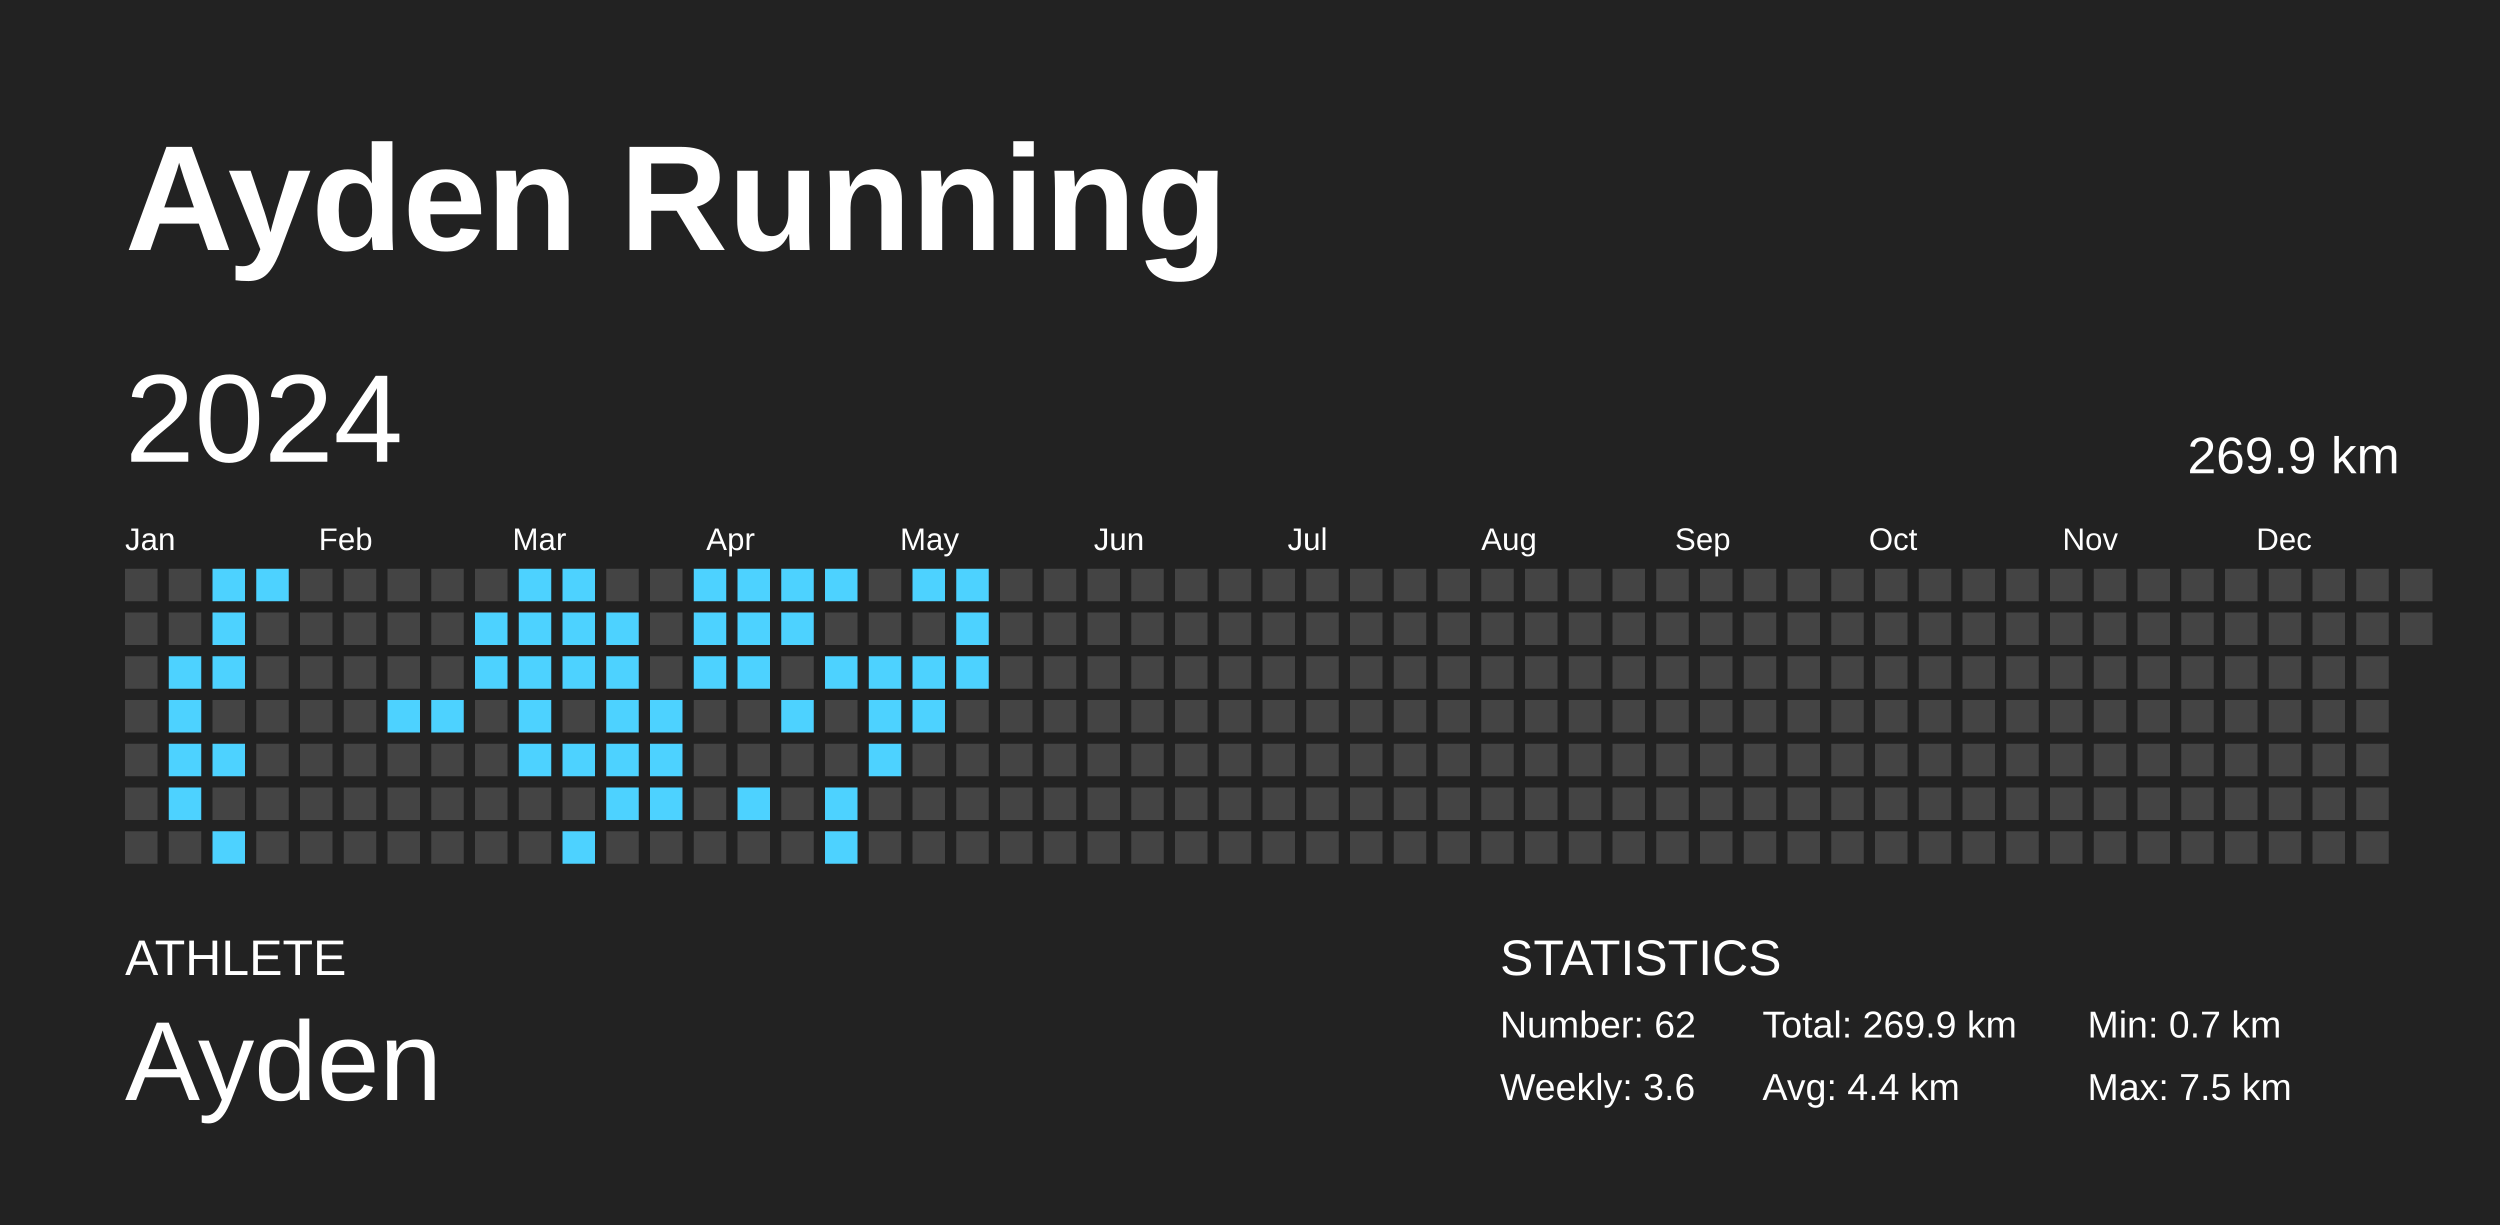
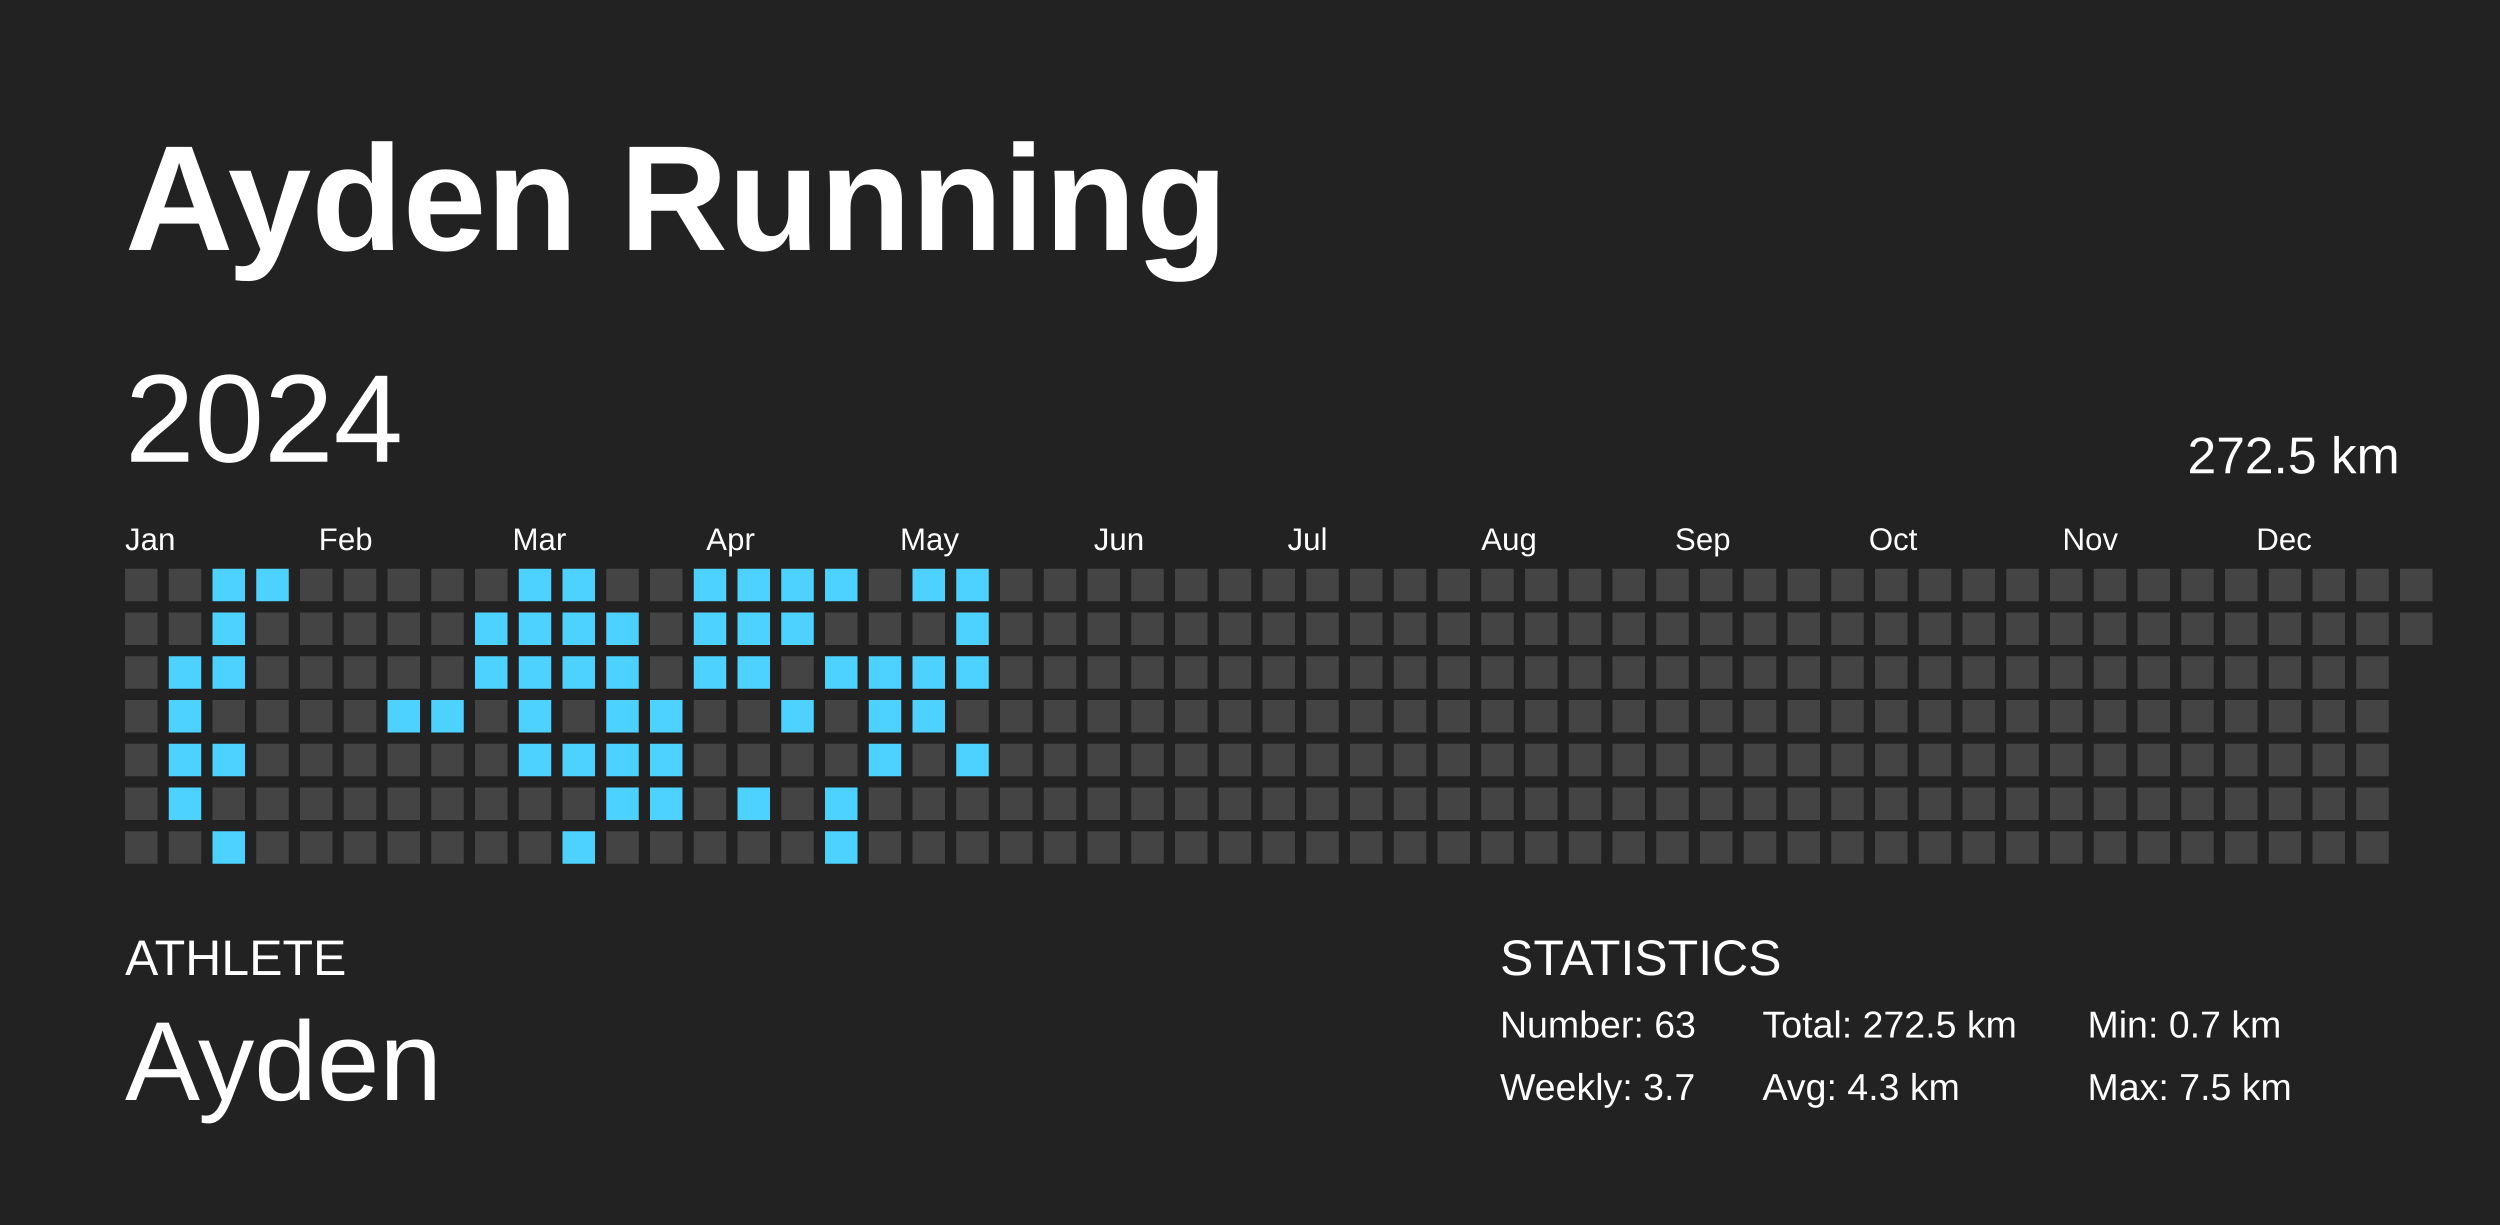
<svg xmlns="http://www.w3.org/2000/svg" baseProfile="full" height="98mm" version="1.1" viewBox="0,0,200,98" width="200mm">
  <defs />
  <rect fill="#222222" height="98" width="200" x="0" y="0" />
  <text fill="#FFFFFF" style="font-size:12px; font-family:Arial; font-weight:bold;" x="10" y="20">Ayden Running</text>
  <text fill="#FFFFFF" style="font-size:4px; font-family:Arial" x="10" y="78">ATHLETE</text>
  <text fill="#FFFFFF" style="font-size:9px; font-family:Arial" x="10" y="88">Ayden</text>
  <text fill="#FFFFFF" style="font-size:4px; font-family:Arial" x="120" y="78">STATISTICS</text>
-   <text fill="#FFFFFF" style="font-size:3px; font-family:Arial" x="120" y="83">Number: 62</text>
-   <text fill="#FFFFFF" style="font-size:3px; font-family:Arial" x="120" y="88">Weekly: 3.6</text>
-   <text fill="#FFFFFF" style="font-size:3px; font-family:Arial" x="141" y="83">Total: 269.9 km</text>
-   <text fill="#FFFFFF" style="font-size:3px; font-family:Arial" x="141" y="88">Avg: 4.4 km</text>
+   <text fill="#FFFFFF" style="font-size:3px; font-family:Arial" x="120" y="83">Number: 63</text>
+   <text fill="#FFFFFF" style="font-size:3px; font-family:Arial" x="120" y="88">Weekly: 3.7</text>
+   <text fill="#FFFFFF" style="font-size:3px; font-family:Arial" x="141" y="83">Total: 272.5 km</text>
+   <text fill="#FFFFFF" style="font-size:3px; font-family:Arial" x="141" y="88">Avg: 4.3 km</text>
  <text fill="#FFFFFF" style="font-size:3px; font-family:Arial" x="167" y="83">Min: 0.7 km</text>
  <text fill="#FFFFFF" style="font-size:3px; font-family:Arial" x="167" y="88">Max: 7.5 km</text>
  <text dominant-baseline="hanging" fill="#FFFFFF" style="font-size:10.0px; font-family:Arial;" x="10" y="30">2024</text>
-   <text dominant-baseline="hanging" fill="#FFFFFF" style="font-size:4.125px; font-family:Arial;" x="175" y="35">269.9 km</text>
+   <text dominant-baseline="hanging" fill="#FFFFFF" style="font-size:4.125px; font-family:Arial;" x="175" y="35">272.5 km</text>
  <text fill="#FFFFFF" style="font-size:2.5px; font-family:Arial" x="10.0" y="44">Jan</text>
  <text fill="#FFFFFF" style="font-size:2.5px; font-family:Arial" x="25.5" y="44">Feb</text>
  <text fill="#FFFFFF" style="font-size:2.5px; font-family:Arial" x="41.0" y="44">Mar</text>
  <text fill="#FFFFFF" style="font-size:2.5px; font-family:Arial" x="56.5" y="44">Apr</text>
  <text fill="#FFFFFF" style="font-size:2.5px; font-family:Arial" x="72.0" y="44">May</text>
  <text fill="#FFFFFF" style="font-size:2.5px; font-family:Arial" x="87.5" y="44">Jun</text>
  <text fill="#FFFFFF" style="font-size:2.5px; font-family:Arial" x="103.0" y="44">Jul</text>
  <text fill="#FFFFFF" style="font-size:2.5px; font-family:Arial" x="118.5" y="44">Aug</text>
  <text fill="#FFFFFF" style="font-size:2.5px; font-family:Arial" x="134.0" y="44">Sep</text>
  <text fill="#FFFFFF" style="font-size:2.5px; font-family:Arial" x="149.5" y="44">Oct</text>
  <text fill="#FFFFFF" style="font-size:2.5px; font-family:Arial" x="165.0" y="44">Nov</text>
  <text fill="#FFFFFF" style="font-size:2.5px; font-family:Arial" x="180.5" y="44">Dec</text>
  <rect fill="#444444" height="2.6" width="2.6" x="10.0" y="45.5" />
  <rect fill="#444444" height="2.6" width="2.6" x="10.0" y="49.0" />
  <rect fill="#444444" height="2.6" width="2.6" x="10.0" y="52.5" />
  <rect fill="#444444" height="2.6" width="2.6" x="10.0" y="56.0" />
  <rect fill="#444444" height="2.6" width="2.6" x="10.0" y="59.5" />
  <rect fill="#444444" height="2.6" width="2.6" x="10.0" y="63.0" />
  <rect fill="#444444" height="2.6" width="2.6" x="10.0" y="66.5" />
  <rect fill="#444444" height="2.6" width="2.6" x="13.5" y="45.5" />
  <rect fill="#444444" height="2.6" width="2.6" x="13.5" y="49.0" />
  <rect fill="#4dd2ff" height="2.6" width="2.6" x="13.5" y="52.5" />
  <rect fill="#4dd2ff" height="2.6" width="2.6" x="13.5" y="56.0" />
  <rect fill="#4dd2ff" height="2.6" width="2.6" x="13.5" y="59.5" />
  <rect fill="#4dd2ff" height="2.6" width="2.6" x="13.5" y="63.0" />
  <rect fill="#444444" height="2.6" width="2.6" x="13.5" y="66.5" />
  <rect fill="#4dd2ff" height="2.6" width="2.6" x="17.0" y="45.5" />
  <rect fill="#4dd2ff" height="2.6" width="2.6" x="17.0" y="49.0" />
  <rect fill="#4dd2ff" height="2.6" width="2.6" x="17.0" y="52.5" />
  <rect fill="#444444" height="2.6" width="2.6" x="17.0" y="56.0" />
  <rect fill="#4dd2ff" height="2.6" width="2.6" x="17.0" y="59.5" />
  <rect fill="#444444" height="2.6" width="2.6" x="17.0" y="63.0" />
  <rect fill="#4dd2ff" height="2.6" width="2.6" x="17.0" y="66.5" />
  <rect fill="#4dd2ff" height="2.6" width="2.6" x="20.5" y="45.5" />
  <rect fill="#444444" height="2.6" width="2.6" x="20.5" y="49.0" />
  <rect fill="#444444" height="2.6" width="2.6" x="20.5" y="52.5" />
  <rect fill="#444444" height="2.6" width="2.6" x="20.5" y="56.0" />
  <rect fill="#444444" height="2.6" width="2.6" x="20.5" y="59.5" />
  <rect fill="#444444" height="2.6" width="2.6" x="20.5" y="63.0" />
  <rect fill="#444444" height="2.6" width="2.6" x="20.5" y="66.5" />
  <rect fill="#444444" height="2.6" width="2.6" x="24.0" y="45.5" />
  <rect fill="#444444" height="2.6" width="2.6" x="24.0" y="49.0" />
  <rect fill="#444444" height="2.6" width="2.6" x="24.0" y="52.5" />
  <rect fill="#444444" height="2.6" width="2.6" x="24.0" y="56.0" />
  <rect fill="#444444" height="2.6" width="2.6" x="24.0" y="59.5" />
  <rect fill="#444444" height="2.6" width="2.6" x="24.0" y="63.0" />
  <rect fill="#444444" height="2.6" width="2.6" x="24.0" y="66.5" />
  <rect fill="#444444" height="2.6" width="2.6" x="27.5" y="45.5" />
  <rect fill="#444444" height="2.6" width="2.6" x="27.5" y="49.0" />
  <rect fill="#444444" height="2.6" width="2.6" x="27.5" y="52.5" />
  <rect fill="#444444" height="2.6" width="2.6" x="27.5" y="56.0" />
  <rect fill="#444444" height="2.6" width="2.6" x="27.5" y="59.5" />
  <rect fill="#444444" height="2.6" width="2.6" x="27.5" y="63.0" />
  <rect fill="#444444" height="2.6" width="2.6" x="27.5" y="66.5" />
  <rect fill="#444444" height="2.6" width="2.6" x="31.0" y="45.5" />
  <rect fill="#444444" height="2.6" width="2.6" x="31.0" y="49.0" />
  <rect fill="#444444" height="2.6" width="2.6" x="31.0" y="52.5" />
  <rect fill="#4dd2ff" height="2.6" width="2.6" x="31.0" y="56.0" />
  <rect fill="#444444" height="2.6" width="2.6" x="31.0" y="59.5" />
  <rect fill="#444444" height="2.6" width="2.6" x="31.0" y="63.0" />
  <rect fill="#444444" height="2.6" width="2.6" x="31.0" y="66.5" />
  <rect fill="#444444" height="2.6" width="2.6" x="34.5" y="45.5" />
  <rect fill="#444444" height="2.6" width="2.6" x="34.5" y="49.0" />
  <rect fill="#444444" height="2.6" width="2.6" x="34.5" y="52.5" />
  <rect fill="#4dd2ff" height="2.6" width="2.6" x="34.5" y="56.0" />
  <rect fill="#444444" height="2.6" width="2.6" x="34.5" y="59.5" />
  <rect fill="#444444" height="2.6" width="2.6" x="34.5" y="63.0" />
  <rect fill="#444444" height="2.6" width="2.6" x="34.5" y="66.5" />
  <rect fill="#444444" height="2.6" width="2.6" x="38.0" y="45.5" />
  <rect fill="#4dd2ff" height="2.6" width="2.6" x="38.0" y="49.0" />
  <rect fill="#4dd2ff" height="2.6" width="2.6" x="38.0" y="52.5" />
  <rect fill="#444444" height="2.6" width="2.6" x="38.0" y="56.0" />
  <rect fill="#444444" height="2.6" width="2.6" x="38.0" y="59.5" />
  <rect fill="#444444" height="2.6" width="2.6" x="38.0" y="63.0" />
  <rect fill="#444444" height="2.6" width="2.6" x="38.0" y="66.5" />
  <rect fill="#4dd2ff" height="2.6" width="2.6" x="41.5" y="45.5" />
  <rect fill="#4dd2ff" height="2.6" width="2.6" x="41.5" y="49.0" />
  <rect fill="#4dd2ff" height="2.6" width="2.6" x="41.5" y="52.5" />
  <rect fill="#4dd2ff" height="2.6" width="2.6" x="41.5" y="56.0" />
  <rect fill="#4dd2ff" height="2.6" width="2.6" x="41.5" y="59.5" />
  <rect fill="#444444" height="2.6" width="2.6" x="41.5" y="63.0" />
  <rect fill="#444444" height="2.6" width="2.6" x="41.5" y="66.5" />
  <rect fill="#4dd2ff" height="2.6" width="2.6" x="45.0" y="45.5" />
  <rect fill="#4dd2ff" height="2.6" width="2.6" x="45.0" y="49.0" />
  <rect fill="#4dd2ff" height="2.6" width="2.6" x="45.0" y="52.5" />
  <rect fill="#444444" height="2.6" width="2.6" x="45.0" y="56.0" />
  <rect fill="#4dd2ff" height="2.6" width="2.6" x="45.0" y="59.5" />
  <rect fill="#444444" height="2.6" width="2.6" x="45.0" y="63.0" />
  <rect fill="#4dd2ff" height="2.6" width="2.6" x="45.0" y="66.5" />
  <rect fill="#444444" height="2.6" width="2.6" x="48.5" y="45.5" />
  <rect fill="#4dd2ff" height="2.6" width="2.6" x="48.5" y="49.0" />
  <rect fill="#4dd2ff" height="2.6" width="2.6" x="48.5" y="52.5" />
  <rect fill="#4dd2ff" height="2.6" width="2.6" x="48.5" y="56.0" />
  <rect fill="#4dd2ff" height="2.6" width="2.6" x="48.5" y="59.5" />
  <rect fill="#4dd2ff" height="2.6" width="2.6" x="48.5" y="63.0" />
  <rect fill="#444444" height="2.6" width="2.6" x="48.5" y="66.5" />
  <rect fill="#444444" height="2.6" width="2.6" x="52.0" y="45.5" />
  <rect fill="#444444" height="2.6" width="2.6" x="52.0" y="49.0" />
  <rect fill="#444444" height="2.6" width="2.6" x="52.0" y="52.5" />
  <rect fill="#4dd2ff" height="2.6" width="2.6" x="52.0" y="56.0" />
  <rect fill="#4dd2ff" height="2.6" width="2.6" x="52.0" y="59.5" />
  <rect fill="#4dd2ff" height="2.6" width="2.6" x="52.0" y="63.0" />
  <rect fill="#444444" height="2.6" width="2.6" x="52.0" y="66.5" />
  <rect fill="#4dd2ff" height="2.6" width="2.6" x="55.5" y="45.5" />
  <rect fill="#4dd2ff" height="2.6" width="2.6" x="55.5" y="49.0" />
  <rect fill="#4dd2ff" height="2.6" width="2.6" x="55.5" y="52.5" />
  <rect fill="#444444" height="2.6" width="2.6" x="55.5" y="56.0" />
  <rect fill="#444444" height="2.6" width="2.6" x="55.5" y="59.5" />
  <rect fill="#444444" height="2.6" width="2.6" x="55.5" y="63.0" />
  <rect fill="#444444" height="2.6" width="2.6" x="55.5" y="66.5" />
  <rect fill="#4dd2ff" height="2.6" width="2.6" x="59.0" y="45.5" />
  <rect fill="#4dd2ff" height="2.6" width="2.6" x="59.0" y="49.0" />
  <rect fill="#4dd2ff" height="2.6" width="2.6" x="59.0" y="52.5" />
  <rect fill="#444444" height="2.6" width="2.6" x="59.0" y="56.0" />
  <rect fill="#444444" height="2.6" width="2.6" x="59.0" y="59.5" />
  <rect fill="#4dd2ff" height="2.6" width="2.6" x="59.0" y="63.0" />
  <rect fill="#444444" height="2.6" width="2.6" x="59.0" y="66.5" />
  <rect fill="#4dd2ff" height="2.6" width="2.6" x="62.5" y="45.5" />
  <rect fill="#4dd2ff" height="2.6" width="2.6" x="62.5" y="49.0" />
  <rect fill="#444444" height="2.6" width="2.6" x="62.5" y="52.5" />
  <rect fill="#4dd2ff" height="2.6" width="2.6" x="62.5" y="56.0" />
  <rect fill="#444444" height="2.6" width="2.6" x="62.5" y="59.5" />
  <rect fill="#444444" height="2.6" width="2.6" x="62.5" y="63.0" />
  <rect fill="#444444" height="2.6" width="2.6" x="62.5" y="66.5" />
  <rect fill="#4dd2ff" height="2.6" width="2.6" x="66.0" y="45.5" />
  <rect fill="#444444" height="2.6" width="2.6" x="66.0" y="49.0" />
  <rect fill="#4dd2ff" height="2.6" width="2.6" x="66.0" y="52.5" />
  <rect fill="#444444" height="2.6" width="2.6" x="66.0" y="56.0" />
  <rect fill="#444444" height="2.6" width="2.6" x="66.0" y="59.5" />
  <rect fill="#4dd2ff" height="2.6" width="2.6" x="66.0" y="63.0" />
  <rect fill="#4dd2ff" height="2.6" width="2.6" x="66.0" y="66.5" />
  <rect fill="#444444" height="2.6" width="2.6" x="69.5" y="45.5" />
  <rect fill="#444444" height="2.6" width="2.6" x="69.5" y="49.0" />
  <rect fill="#4dd2ff" height="2.6" width="2.6" x="69.5" y="52.5" />
  <rect fill="#4dd2ff" height="2.6" width="2.6" x="69.5" y="56.0" />
  <rect fill="#4dd2ff" height="2.6" width="2.6" x="69.5" y="59.5" />
  <rect fill="#444444" height="2.6" width="2.6" x="69.5" y="63.0" />
  <rect fill="#444444" height="2.6" width="2.6" x="69.5" y="66.5" />
  <rect fill="#4dd2ff" height="2.6" width="2.6" x="73.0" y="45.5" />
  <rect fill="#444444" height="2.6" width="2.6" x="73.0" y="49.0" />
  <rect fill="#4dd2ff" height="2.6" width="2.6" x="73.0" y="52.5" />
  <rect fill="#4dd2ff" height="2.6" width="2.6" x="73.0" y="56.0" />
  <rect fill="#444444" height="2.6" width="2.6" x="73.0" y="59.5" />
  <rect fill="#444444" height="2.6" width="2.6" x="73.0" y="63.0" />
  <rect fill="#444444" height="2.6" width="2.6" x="73.0" y="66.5" />
  <rect fill="#4dd2ff" height="2.6" width="2.6" x="76.5" y="45.5" />
  <rect fill="#4dd2ff" height="2.6" width="2.6" x="76.5" y="49.0" />
  <rect fill="#4dd2ff" height="2.6" width="2.6" x="76.5" y="52.5" />
  <rect fill="#444444" height="2.6" width="2.6" x="76.5" y="56.0" />
-   <rect fill="#444444" height="2.6" width="2.6" x="76.5" y="59.5" />
+   <rect fill="#4dd2ff" height="2.6" width="2.6" x="76.5" y="59.5" />
  <rect fill="#444444" height="2.6" width="2.6" x="76.5" y="63.0" />
  <rect fill="#444444" height="2.6" width="2.6" x="76.5" y="66.5" />
  <rect fill="#444444" height="2.6" width="2.6" x="80.0" y="45.5" />
  <rect fill="#444444" height="2.6" width="2.6" x="80.0" y="49.0" />
  <rect fill="#444444" height="2.6" width="2.6" x="80.0" y="52.5" />
  <rect fill="#444444" height="2.6" width="2.6" x="80.0" y="56.0" />
  <rect fill="#444444" height="2.6" width="2.6" x="80.0" y="59.5" />
  <rect fill="#444444" height="2.6" width="2.6" x="80.0" y="63.0" />
  <rect fill="#444444" height="2.6" width="2.6" x="80.0" y="66.5" />
  <rect fill="#444444" height="2.6" width="2.6" x="83.5" y="45.5" />
  <rect fill="#444444" height="2.6" width="2.6" x="83.5" y="49.0" />
  <rect fill="#444444" height="2.6" width="2.6" x="83.5" y="52.5" />
  <rect fill="#444444" height="2.6" width="2.6" x="83.5" y="56.0" />
  <rect fill="#444444" height="2.6" width="2.6" x="83.5" y="59.5" />
  <rect fill="#444444" height="2.6" width="2.6" x="83.5" y="63.0" />
  <rect fill="#444444" height="2.6" width="2.6" x="83.5" y="66.5" />
  <rect fill="#444444" height="2.6" width="2.6" x="87.0" y="45.5" />
  <rect fill="#444444" height="2.6" width="2.6" x="87.0" y="49.0" />
  <rect fill="#444444" height="2.6" width="2.6" x="87.0" y="52.5" />
  <rect fill="#444444" height="2.6" width="2.6" x="87.0" y="56.0" />
  <rect fill="#444444" height="2.6" width="2.6" x="87.0" y="59.5" />
  <rect fill="#444444" height="2.6" width="2.6" x="87.0" y="63.0" />
  <rect fill="#444444" height="2.6" width="2.6" x="87.0" y="66.5" />
  <rect fill="#444444" height="2.6" width="2.6" x="90.5" y="45.5" />
  <rect fill="#444444" height="2.6" width="2.6" x="90.5" y="49.0" />
  <rect fill="#444444" height="2.6" width="2.6" x="90.5" y="52.5" />
  <rect fill="#444444" height="2.6" width="2.6" x="90.5" y="56.0" />
  <rect fill="#444444" height="2.6" width="2.6" x="90.5" y="59.5" />
  <rect fill="#444444" height="2.6" width="2.6" x="90.5" y="63.0" />
  <rect fill="#444444" height="2.6" width="2.6" x="90.5" y="66.5" />
  <rect fill="#444444" height="2.6" width="2.6" x="94.0" y="45.5" />
  <rect fill="#444444" height="2.6" width="2.6" x="94.0" y="49.0" />
  <rect fill="#444444" height="2.6" width="2.6" x="94.0" y="52.5" />
  <rect fill="#444444" height="2.6" width="2.6" x="94.0" y="56.0" />
  <rect fill="#444444" height="2.6" width="2.6" x="94.0" y="59.5" />
  <rect fill="#444444" height="2.6" width="2.6" x="94.0" y="63.0" />
  <rect fill="#444444" height="2.6" width="2.6" x="94.0" y="66.5" />
  <rect fill="#444444" height="2.6" width="2.6" x="97.5" y="45.5" />
  <rect fill="#444444" height="2.6" width="2.6" x="97.5" y="49.0" />
  <rect fill="#444444" height="2.6" width="2.6" x="97.5" y="52.5" />
  <rect fill="#444444" height="2.6" width="2.6" x="97.5" y="56.0" />
  <rect fill="#444444" height="2.6" width="2.6" x="97.5" y="59.5" />
  <rect fill="#444444" height="2.6" width="2.6" x="97.5" y="63.0" />
  <rect fill="#444444" height="2.6" width="2.6" x="97.5" y="66.5" />
  <rect fill="#444444" height="2.6" width="2.6" x="101.0" y="45.5" />
  <rect fill="#444444" height="2.6" width="2.6" x="101.0" y="49.0" />
  <rect fill="#444444" height="2.6" width="2.6" x="101.0" y="52.5" />
  <rect fill="#444444" height="2.6" width="2.6" x="101.0" y="56.0" />
  <rect fill="#444444" height="2.6" width="2.6" x="101.0" y="59.5" />
  <rect fill="#444444" height="2.6" width="2.6" x="101.0" y="63.0" />
  <rect fill="#444444" height="2.6" width="2.6" x="101.0" y="66.5" />
  <rect fill="#444444" height="2.6" width="2.6" x="104.5" y="45.5" />
  <rect fill="#444444" height="2.6" width="2.6" x="104.5" y="49.0" />
  <rect fill="#444444" height="2.6" width="2.6" x="104.5" y="52.5" />
  <rect fill="#444444" height="2.6" width="2.6" x="104.5" y="56.0" />
  <rect fill="#444444" height="2.6" width="2.6" x="104.5" y="59.5" />
  <rect fill="#444444" height="2.6" width="2.6" x="104.5" y="63.0" />
  <rect fill="#444444" height="2.6" width="2.6" x="104.5" y="66.5" />
  <rect fill="#444444" height="2.6" width="2.6" x="108.0" y="45.5" />
  <rect fill="#444444" height="2.6" width="2.6" x="108.0" y="49.0" />
  <rect fill="#444444" height="2.6" width="2.6" x="108.0" y="52.5" />
  <rect fill="#444444" height="2.6" width="2.6" x="108.0" y="56.0" />
  <rect fill="#444444" height="2.6" width="2.6" x="108.0" y="59.5" />
  <rect fill="#444444" height="2.6" width="2.6" x="108.0" y="63.0" />
  <rect fill="#444444" height="2.6" width="2.6" x="108.0" y="66.5" />
  <rect fill="#444444" height="2.6" width="2.6" x="111.5" y="45.5" />
  <rect fill="#444444" height="2.6" width="2.6" x="111.5" y="49.0" />
  <rect fill="#444444" height="2.6" width="2.6" x="111.5" y="52.5" />
  <rect fill="#444444" height="2.6" width="2.6" x="111.5" y="56.0" />
  <rect fill="#444444" height="2.6" width="2.6" x="111.5" y="59.5" />
  <rect fill="#444444" height="2.6" width="2.6" x="111.5" y="63.0" />
  <rect fill="#444444" height="2.6" width="2.6" x="111.5" y="66.5" />
  <rect fill="#444444" height="2.6" width="2.6" x="115.0" y="45.5" />
  <rect fill="#444444" height="2.6" width="2.6" x="115.0" y="49.0" />
  <rect fill="#444444" height="2.6" width="2.6" x="115.0" y="52.5" />
  <rect fill="#444444" height="2.6" width="2.6" x="115.0" y="56.0" />
  <rect fill="#444444" height="2.6" width="2.6" x="115.0" y="59.5" />
  <rect fill="#444444" height="2.6" width="2.6" x="115.0" y="63.0" />
  <rect fill="#444444" height="2.6" width="2.6" x="115.0" y="66.5" />
  <rect fill="#444444" height="2.6" width="2.6" x="118.5" y="45.5" />
  <rect fill="#444444" height="2.6" width="2.6" x="118.5" y="49.0" />
  <rect fill="#444444" height="2.6" width="2.6" x="118.5" y="52.5" />
  <rect fill="#444444" height="2.6" width="2.6" x="118.5" y="56.0" />
  <rect fill="#444444" height="2.6" width="2.6" x="118.5" y="59.5" />
  <rect fill="#444444" height="2.6" width="2.6" x="118.5" y="63.0" />
  <rect fill="#444444" height="2.6" width="2.6" x="118.5" y="66.5" />
  <rect fill="#444444" height="2.6" width="2.6" x="122.0" y="45.5" />
  <rect fill="#444444" height="2.6" width="2.6" x="122.0" y="49.0" />
  <rect fill="#444444" height="2.6" width="2.6" x="122.0" y="52.5" />
  <rect fill="#444444" height="2.6" width="2.6" x="122.0" y="56.0" />
  <rect fill="#444444" height="2.6" width="2.6" x="122.0" y="59.5" />
  <rect fill="#444444" height="2.6" width="2.6" x="122.0" y="63.0" />
  <rect fill="#444444" height="2.6" width="2.6" x="122.0" y="66.5" />
  <rect fill="#444444" height="2.6" width="2.6" x="125.5" y="45.5" />
  <rect fill="#444444" height="2.6" width="2.6" x="125.5" y="49.0" />
  <rect fill="#444444" height="2.6" width="2.6" x="125.5" y="52.5" />
  <rect fill="#444444" height="2.6" width="2.6" x="125.5" y="56.0" />
  <rect fill="#444444" height="2.6" width="2.6" x="125.5" y="59.5" />
  <rect fill="#444444" height="2.6" width="2.6" x="125.5" y="63.0" />
  <rect fill="#444444" height="2.6" width="2.6" x="125.5" y="66.5" />
  <rect fill="#444444" height="2.6" width="2.6" x="129.0" y="45.5" />
  <rect fill="#444444" height="2.6" width="2.6" x="129.0" y="49.0" />
  <rect fill="#444444" height="2.6" width="2.6" x="129.0" y="52.5" />
  <rect fill="#444444" height="2.6" width="2.6" x="129.0" y="56.0" />
  <rect fill="#444444" height="2.6" width="2.6" x="129.0" y="59.5" />
  <rect fill="#444444" height="2.6" width="2.6" x="129.0" y="63.0" />
  <rect fill="#444444" height="2.6" width="2.6" x="129.0" y="66.5" />
  <rect fill="#444444" height="2.6" width="2.6" x="132.5" y="45.5" />
  <rect fill="#444444" height="2.6" width="2.6" x="132.5" y="49.0" />
  <rect fill="#444444" height="2.6" width="2.6" x="132.5" y="52.5" />
  <rect fill="#444444" height="2.6" width="2.6" x="132.5" y="56.0" />
  <rect fill="#444444" height="2.6" width="2.6" x="132.5" y="59.5" />
  <rect fill="#444444" height="2.6" width="2.6" x="132.5" y="63.0" />
  <rect fill="#444444" height="2.6" width="2.6" x="132.5" y="66.5" />
  <rect fill="#444444" height="2.6" width="2.6" x="136.0" y="45.5" />
  <rect fill="#444444" height="2.6" width="2.6" x="136.0" y="49.0" />
  <rect fill="#444444" height="2.6" width="2.6" x="136.0" y="52.5" />
  <rect fill="#444444" height="2.6" width="2.6" x="136.0" y="56.0" />
  <rect fill="#444444" height="2.6" width="2.6" x="136.0" y="59.5" />
  <rect fill="#444444" height="2.6" width="2.6" x="136.0" y="63.0" />
  <rect fill="#444444" height="2.6" width="2.6" x="136.0" y="66.5" />
  <rect fill="#444444" height="2.6" width="2.6" x="139.5" y="45.5" />
  <rect fill="#444444" height="2.6" width="2.6" x="139.5" y="49.0" />
  <rect fill="#444444" height="2.6" width="2.6" x="139.5" y="52.5" />
  <rect fill="#444444" height="2.6" width="2.6" x="139.5" y="56.0" />
  <rect fill="#444444" height="2.6" width="2.6" x="139.5" y="59.5" />
  <rect fill="#444444" height="2.6" width="2.6" x="139.5" y="63.0" />
  <rect fill="#444444" height="2.6" width="2.6" x="139.5" y="66.5" />
  <rect fill="#444444" height="2.6" width="2.6" x="143.0" y="45.5" />
  <rect fill="#444444" height="2.6" width="2.6" x="143.0" y="49.0" />
  <rect fill="#444444" height="2.6" width="2.6" x="143.0" y="52.5" />
  <rect fill="#444444" height="2.6" width="2.6" x="143.0" y="56.0" />
  <rect fill="#444444" height="2.6" width="2.6" x="143.0" y="59.5" />
  <rect fill="#444444" height="2.6" width="2.6" x="143.0" y="63.0" />
  <rect fill="#444444" height="2.6" width="2.6" x="143.0" y="66.5" />
  <rect fill="#444444" height="2.6" width="2.6" x="146.5" y="45.5" />
  <rect fill="#444444" height="2.6" width="2.6" x="146.5" y="49.0" />
  <rect fill="#444444" height="2.6" width="2.6" x="146.5" y="52.5" />
  <rect fill="#444444" height="2.6" width="2.6" x="146.5" y="56.0" />
  <rect fill="#444444" height="2.6" width="2.6" x="146.5" y="59.5" />
  <rect fill="#444444" height="2.6" width="2.6" x="146.5" y="63.0" />
  <rect fill="#444444" height="2.6" width="2.6" x="146.5" y="66.5" />
  <rect fill="#444444" height="2.6" width="2.6" x="150.0" y="45.5" />
  <rect fill="#444444" height="2.6" width="2.6" x="150.0" y="49.0" />
  <rect fill="#444444" height="2.6" width="2.6" x="150.0" y="52.5" />
  <rect fill="#444444" height="2.6" width="2.6" x="150.0" y="56.0" />
  <rect fill="#444444" height="2.6" width="2.6" x="150.0" y="59.5" />
  <rect fill="#444444" height="2.6" width="2.6" x="150.0" y="63.0" />
  <rect fill="#444444" height="2.6" width="2.6" x="150.0" y="66.5" />
  <rect fill="#444444" height="2.6" width="2.6" x="153.5" y="45.5" />
  <rect fill="#444444" height="2.6" width="2.6" x="153.5" y="49.0" />
  <rect fill="#444444" height="2.6" width="2.6" x="153.5" y="52.5" />
  <rect fill="#444444" height="2.6" width="2.6" x="153.5" y="56.0" />
  <rect fill="#444444" height="2.6" width="2.6" x="153.5" y="59.5" />
  <rect fill="#444444" height="2.6" width="2.6" x="153.5" y="63.0" />
  <rect fill="#444444" height="2.6" width="2.6" x="153.5" y="66.5" />
  <rect fill="#444444" height="2.6" width="2.6" x="157.0" y="45.5" />
  <rect fill="#444444" height="2.6" width="2.6" x="157.0" y="49.0" />
  <rect fill="#444444" height="2.6" width="2.6" x="157.0" y="52.5" />
  <rect fill="#444444" height="2.6" width="2.6" x="157.0" y="56.0" />
  <rect fill="#444444" height="2.6" width="2.6" x="157.0" y="59.5" />
  <rect fill="#444444" height="2.6" width="2.6" x="157.0" y="63.0" />
  <rect fill="#444444" height="2.6" width="2.6" x="157.0" y="66.5" />
  <rect fill="#444444" height="2.6" width="2.6" x="160.5" y="45.5" />
  <rect fill="#444444" height="2.6" width="2.6" x="160.5" y="49.0" />
  <rect fill="#444444" height="2.6" width="2.6" x="160.5" y="52.5" />
  <rect fill="#444444" height="2.6" width="2.6" x="160.5" y="56.0" />
  <rect fill="#444444" height="2.6" width="2.6" x="160.5" y="59.5" />
  <rect fill="#444444" height="2.6" width="2.6" x="160.5" y="63.0" />
  <rect fill="#444444" height="2.6" width="2.6" x="160.5" y="66.5" />
  <rect fill="#444444" height="2.6" width="2.6" x="164.0" y="45.5" />
  <rect fill="#444444" height="2.6" width="2.6" x="164.0" y="49.0" />
  <rect fill="#444444" height="2.6" width="2.6" x="164.0" y="52.5" />
  <rect fill="#444444" height="2.6" width="2.6" x="164.0" y="56.0" />
  <rect fill="#444444" height="2.6" width="2.6" x="164.0" y="59.5" />
  <rect fill="#444444" height="2.6" width="2.6" x="164.0" y="63.0" />
  <rect fill="#444444" height="2.6" width="2.6" x="164.0" y="66.5" />
  <rect fill="#444444" height="2.6" width="2.6" x="167.5" y="45.5" />
  <rect fill="#444444" height="2.6" width="2.6" x="167.5" y="49.0" />
  <rect fill="#444444" height="2.6" width="2.6" x="167.5" y="52.5" />
  <rect fill="#444444" height="2.6" width="2.6" x="167.5" y="56.0" />
  <rect fill="#444444" height="2.6" width="2.6" x="167.5" y="59.5" />
  <rect fill="#444444" height="2.6" width="2.6" x="167.5" y="63.0" />
  <rect fill="#444444" height="2.6" width="2.6" x="167.5" y="66.5" />
  <rect fill="#444444" height="2.6" width="2.6" x="171.0" y="45.5" />
  <rect fill="#444444" height="2.6" width="2.6" x="171.0" y="49.0" />
  <rect fill="#444444" height="2.6" width="2.6" x="171.0" y="52.5" />
  <rect fill="#444444" height="2.6" width="2.6" x="171.0" y="56.0" />
  <rect fill="#444444" height="2.6" width="2.6" x="171.0" y="59.5" />
  <rect fill="#444444" height="2.6" width="2.6" x="171.0" y="63.0" />
  <rect fill="#444444" height="2.6" width="2.6" x="171.0" y="66.5" />
  <rect fill="#444444" height="2.6" width="2.6" x="174.5" y="45.5" />
  <rect fill="#444444" height="2.6" width="2.6" x="174.5" y="49.0" />
  <rect fill="#444444" height="2.6" width="2.6" x="174.5" y="52.5" />
  <rect fill="#444444" height="2.6" width="2.6" x="174.5" y="56.0" />
  <rect fill="#444444" height="2.6" width="2.6" x="174.5" y="59.5" />
  <rect fill="#444444" height="2.6" width="2.6" x="174.5" y="63.0" />
  <rect fill="#444444" height="2.6" width="2.6" x="174.5" y="66.5" />
  <rect fill="#444444" height="2.6" width="2.6" x="178.0" y="45.5" />
  <rect fill="#444444" height="2.6" width="2.6" x="178.0" y="49.0" />
  <rect fill="#444444" height="2.6" width="2.6" x="178.0" y="52.5" />
  <rect fill="#444444" height="2.6" width="2.6" x="178.0" y="56.0" />
  <rect fill="#444444" height="2.6" width="2.6" x="178.0" y="59.5" />
  <rect fill="#444444" height="2.6" width="2.6" x="178.0" y="63.0" />
  <rect fill="#444444" height="2.6" width="2.6" x="178.0" y="66.5" />
  <rect fill="#444444" height="2.6" width="2.6" x="181.5" y="45.5" />
  <rect fill="#444444" height="2.6" width="2.6" x="181.5" y="49.0" />
  <rect fill="#444444" height="2.6" width="2.6" x="181.5" y="52.5" />
  <rect fill="#444444" height="2.6" width="2.6" x="181.5" y="56.0" />
  <rect fill="#444444" height="2.6" width="2.6" x="181.5" y="59.5" />
  <rect fill="#444444" height="2.6" width="2.6" x="181.5" y="63.0" />
  <rect fill="#444444" height="2.6" width="2.6" x="181.5" y="66.5" />
  <rect fill="#444444" height="2.6" width="2.6" x="185.0" y="45.5" />
  <rect fill="#444444" height="2.6" width="2.6" x="185.0" y="49.0" />
  <rect fill="#444444" height="2.6" width="2.6" x="185.0" y="52.5" />
  <rect fill="#444444" height="2.6" width="2.6" x="185.0" y="56.0" />
  <rect fill="#444444" height="2.6" width="2.6" x="185.0" y="59.5" />
  <rect fill="#444444" height="2.6" width="2.6" x="185.0" y="63.0" />
  <rect fill="#444444" height="2.6" width="2.6" x="185.0" y="66.5" />
  <rect fill="#444444" height="2.6" width="2.6" x="188.5" y="45.5" />
  <rect fill="#444444" height="2.6" width="2.6" x="188.5" y="49.0" />
  <rect fill="#444444" height="2.6" width="2.6" x="188.5" y="52.5" />
  <rect fill="#444444" height="2.6" width="2.6" x="188.5" y="56.0" />
  <rect fill="#444444" height="2.6" width="2.6" x="188.5" y="59.5" />
  <rect fill="#444444" height="2.6" width="2.6" x="188.5" y="63.0" />
  <rect fill="#444444" height="2.6" width="2.6" x="188.5" y="66.5" />
  <rect fill="#444444" height="2.6" width="2.6" x="192.0" y="45.5" />
  <rect fill="#444444" height="2.6" width="2.6" x="192.0" y="49.0" />
</svg>
